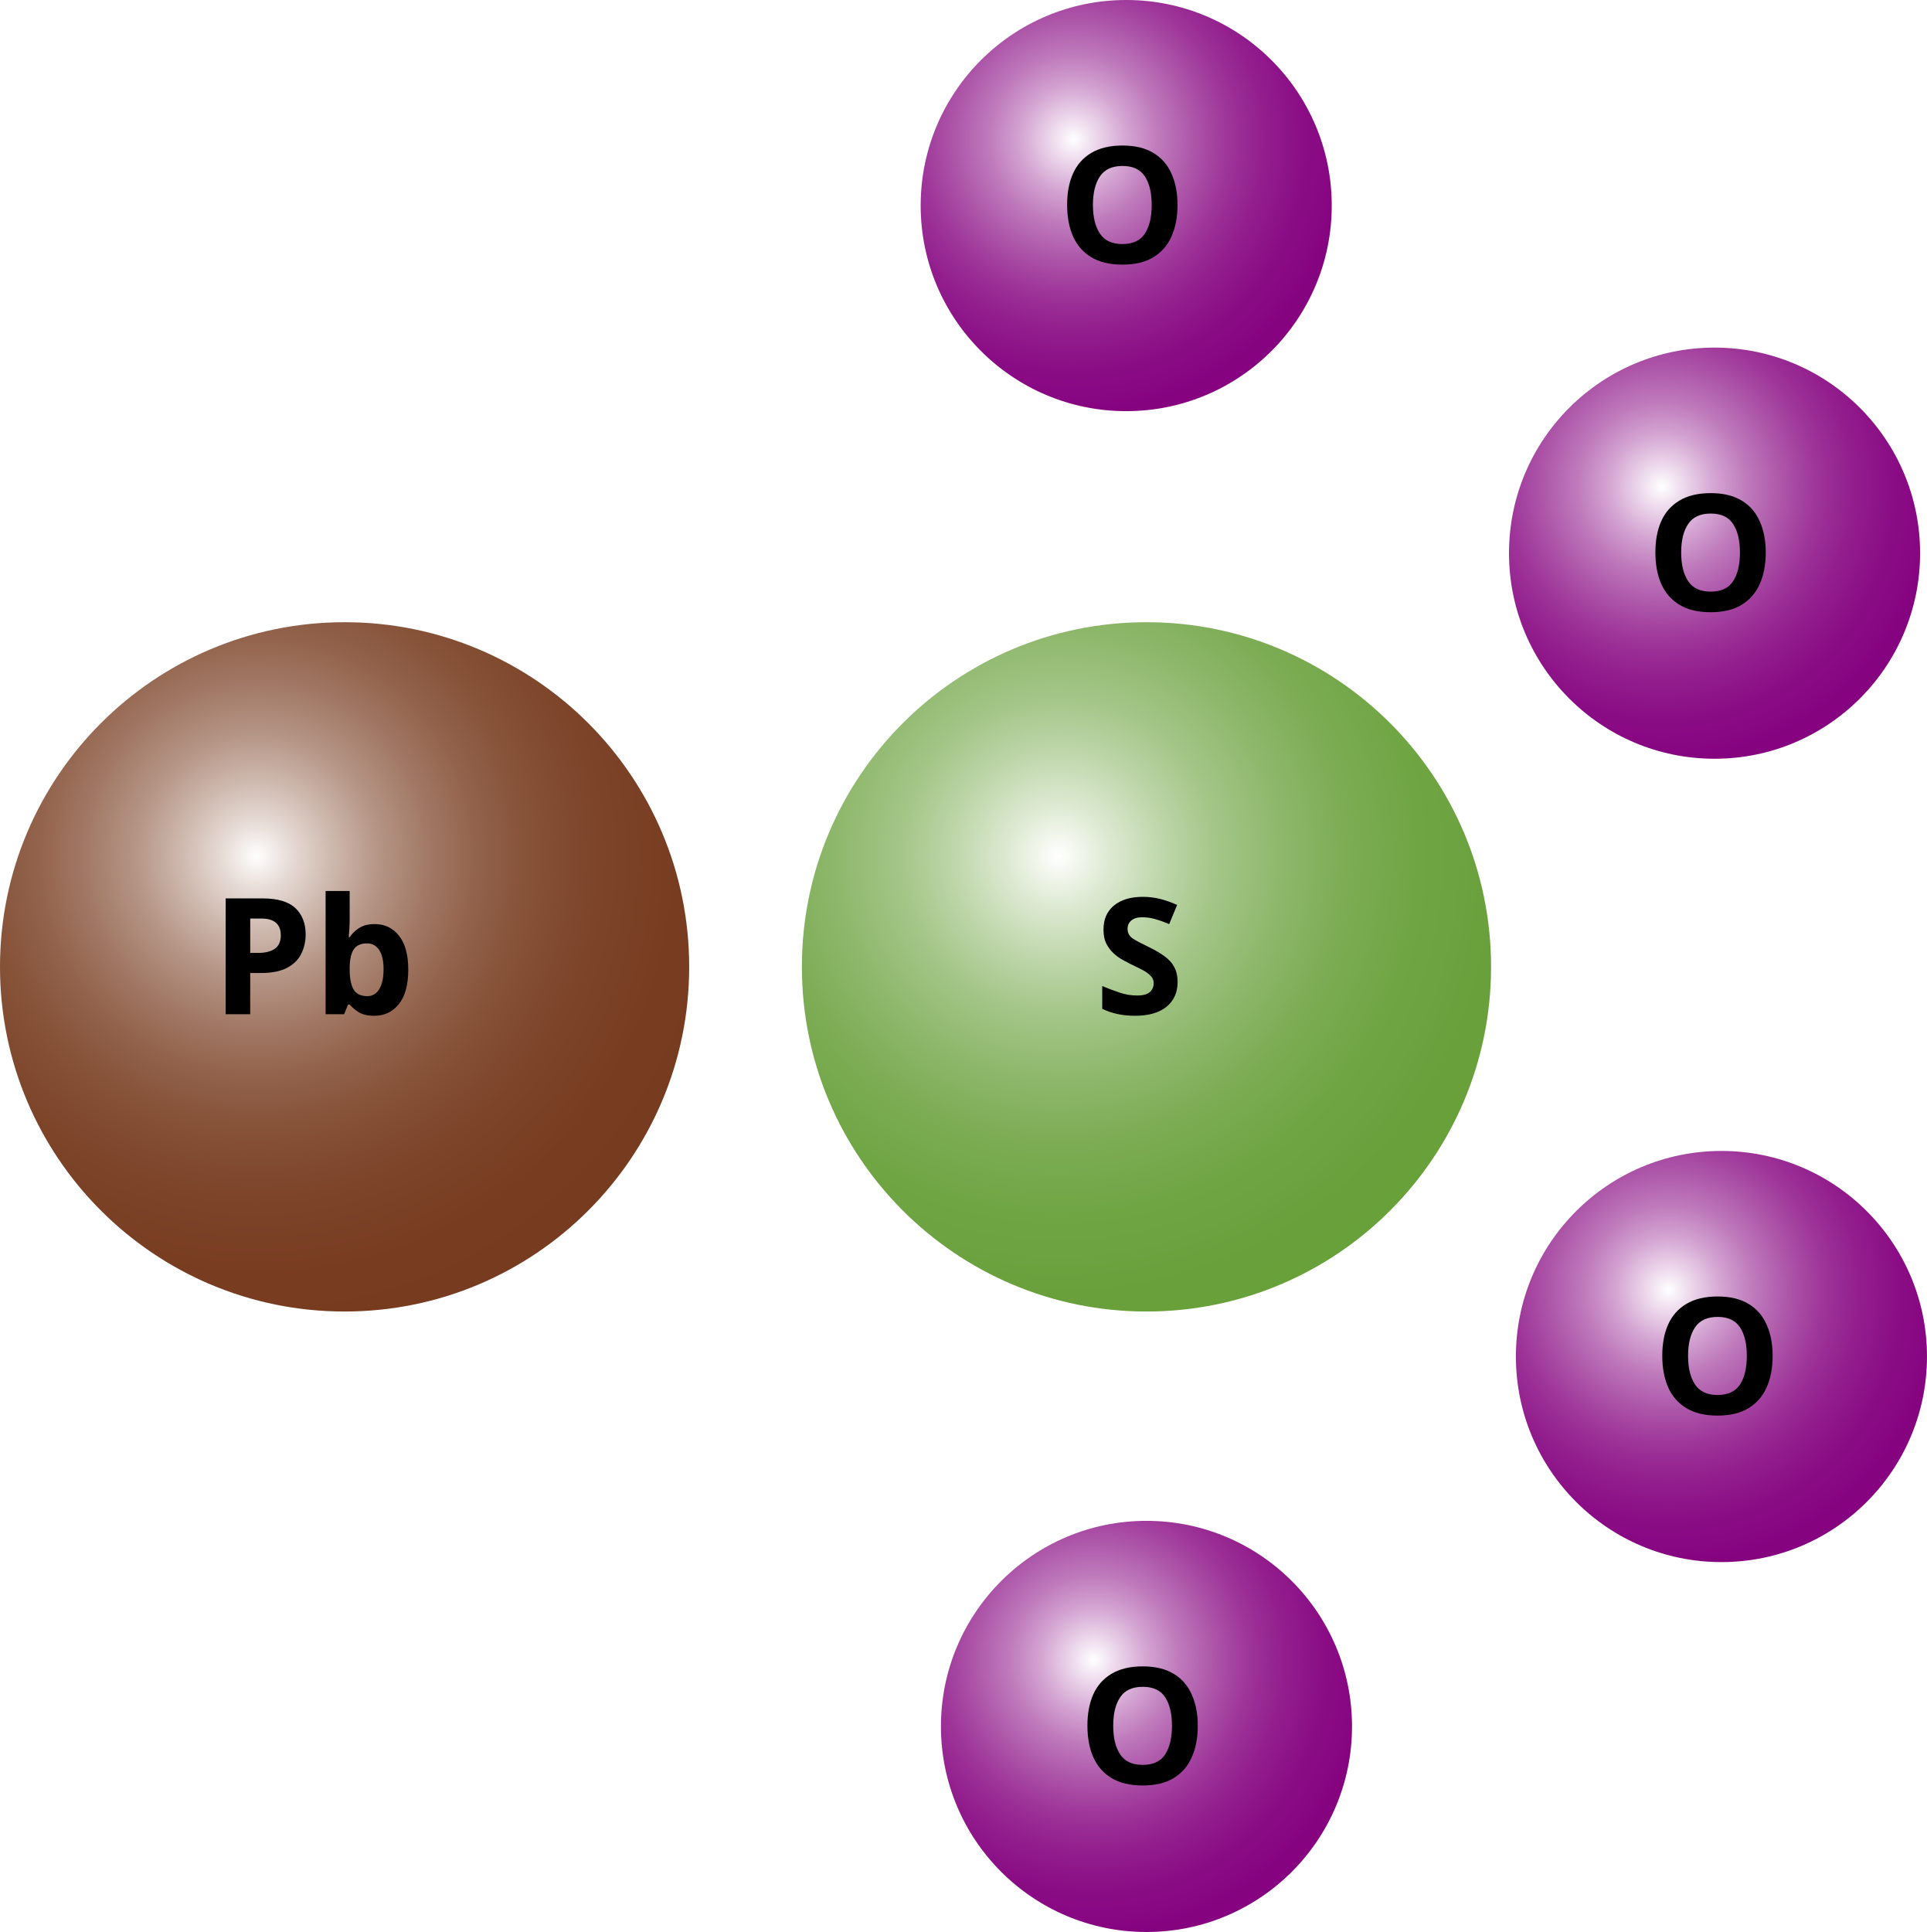
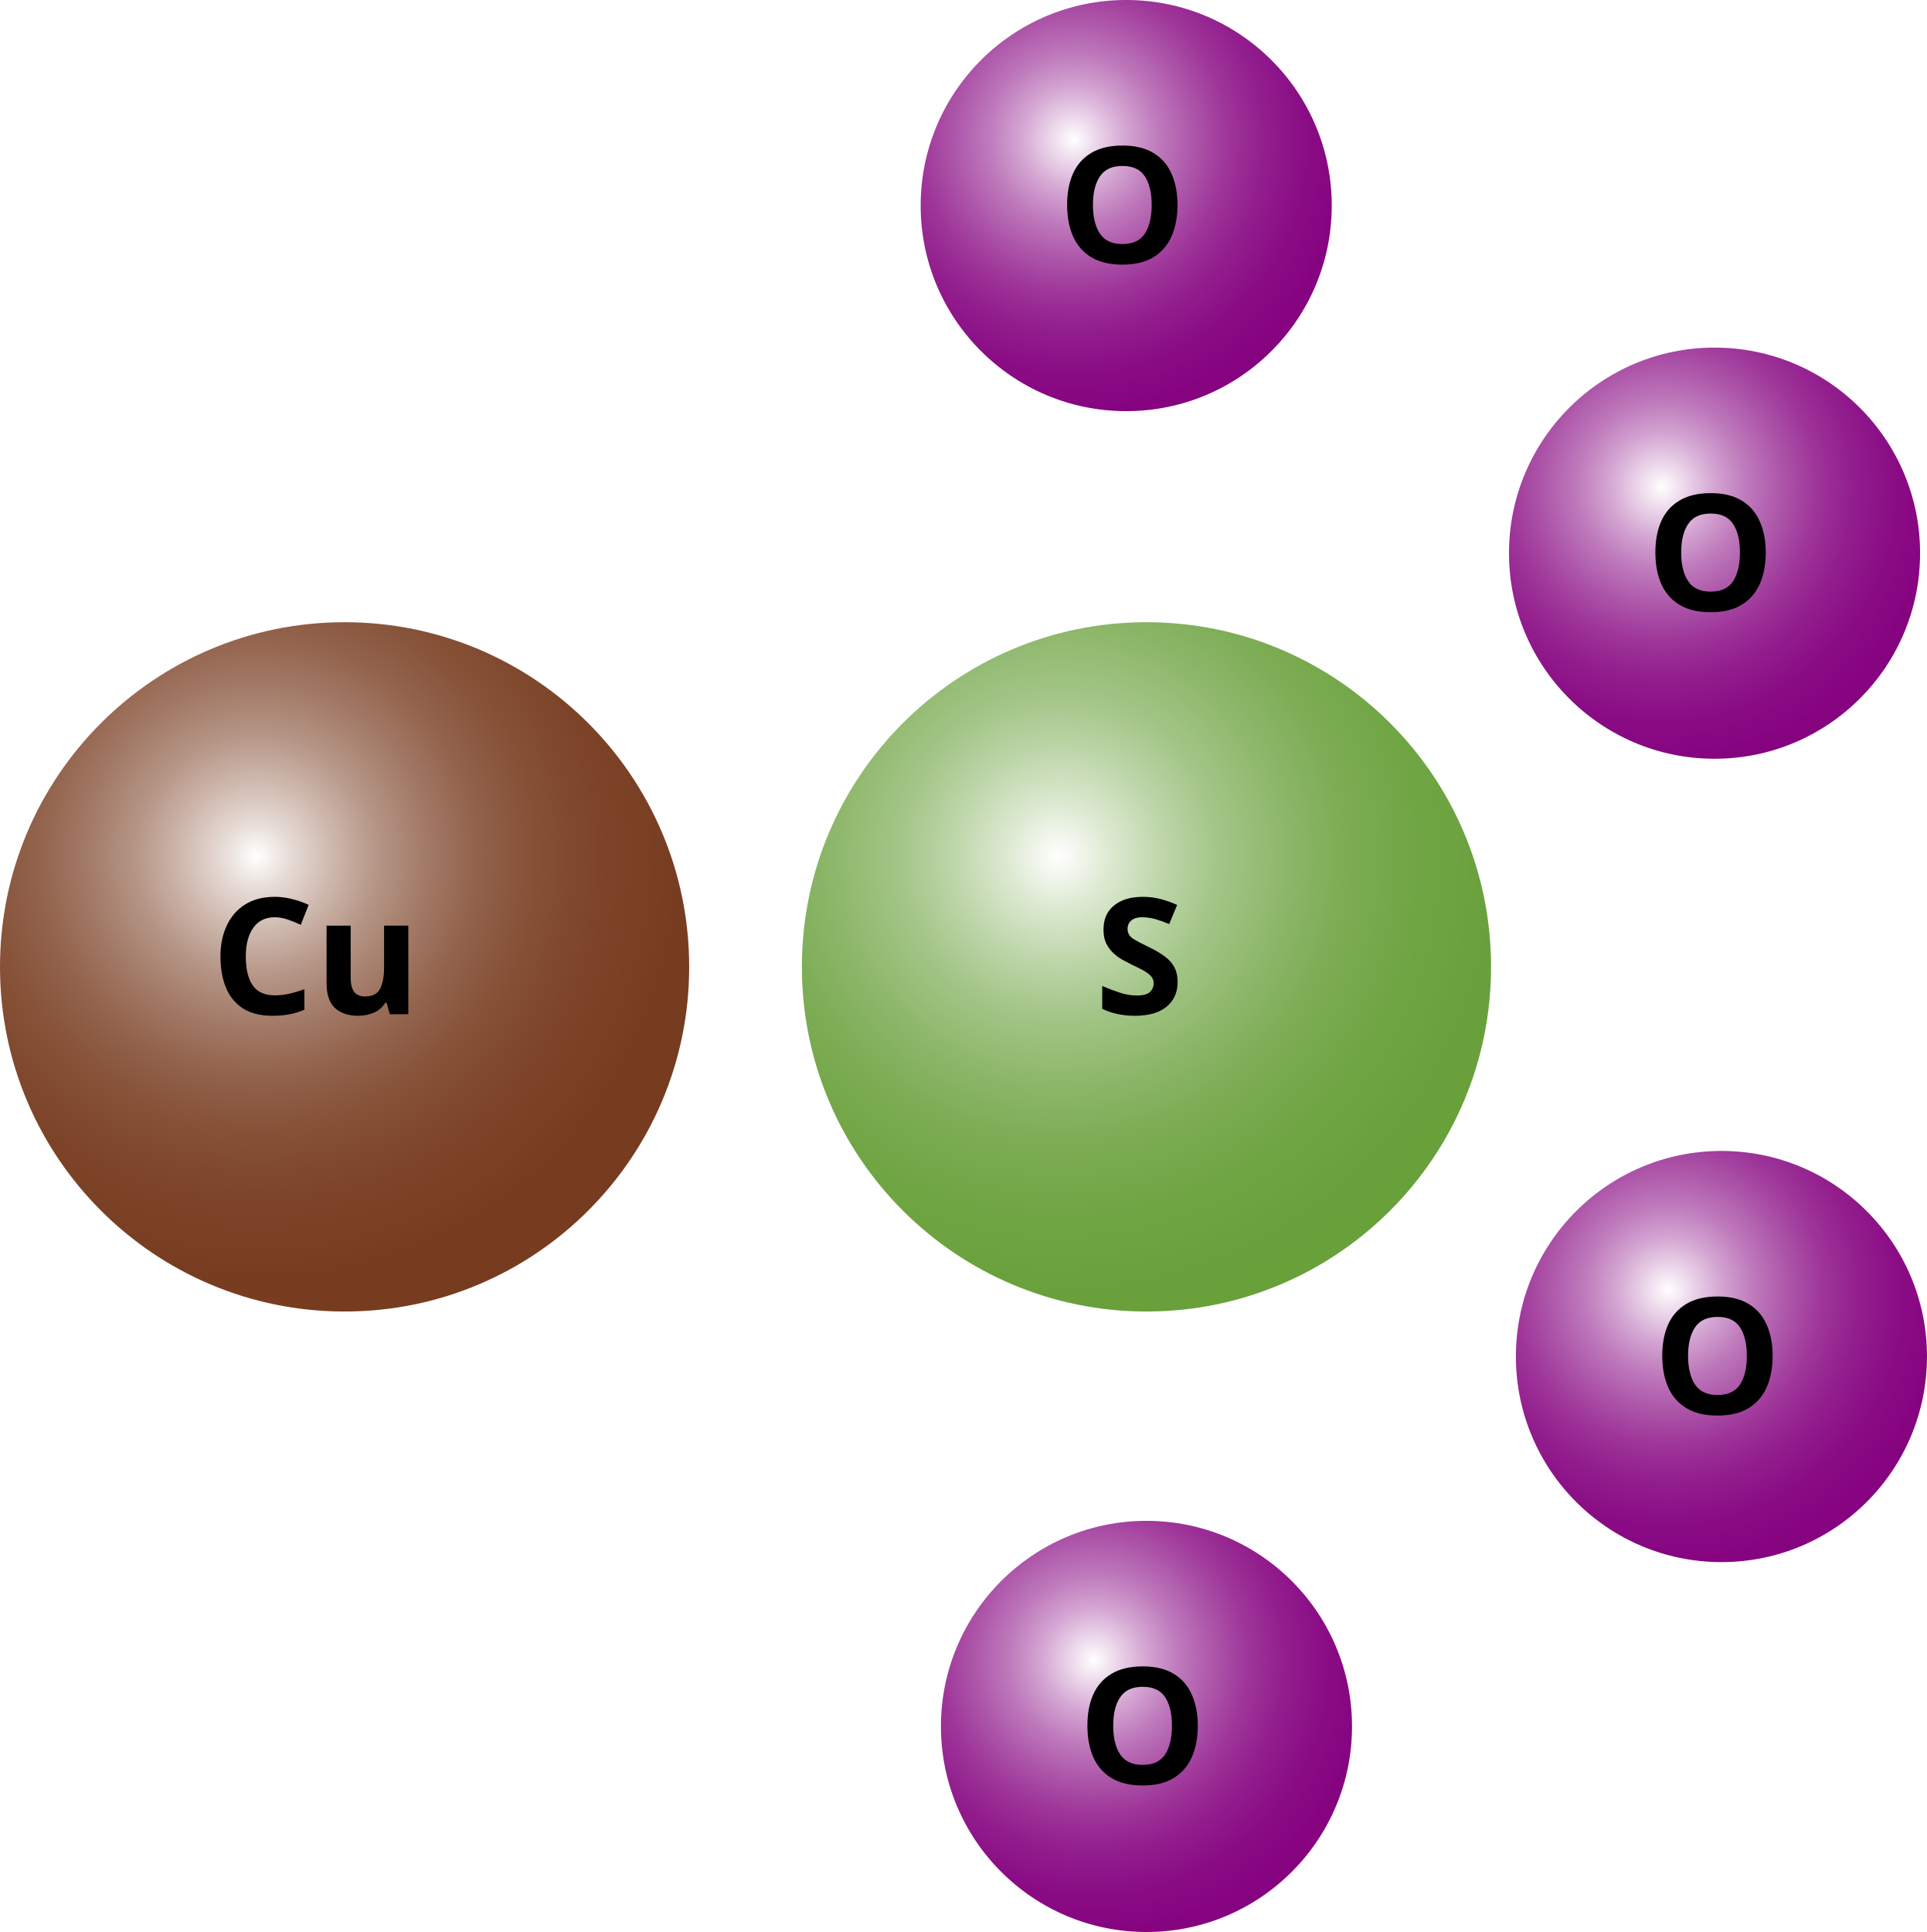
<svg xmlns="http://www.w3.org/2000/svg" xmlns:xlink="http://www.w3.org/1999/xlink" viewBox="0 0 190.12 190.59">
  <defs>
    <style>.cls-1{fill:url(#radial-gradient);}.cls-2{font-size:16px;font-family:Montserrat-Bold, Montserrat;font-weight:700;}.cls-3{fill:url(#radial-gradient-2);}.cls-4{fill:url(#radial-gradient-3);}.cls-5{fill:url(#radial-gradient-4);}.cls-6{fill:url(#radial-gradient-5);}.cls-7{fill:url(#radial-gradient-6);}</style>
    <radialGradient id="radial-gradient" cx="104.44" cy="84.45" r="54.55" gradientUnits="userSpaceOnUse">
      <stop offset="0" stop-color="#fff" />
      <stop offset="0.09" stop-color="#deead3" />
      <stop offset="0.19" stop-color="#bed6aa" />
      <stop offset="0.29" stop-color="#a3c587" />
      <stop offset="0.41" stop-color="#8db76a" />
      <stop offset="0.52" stop-color="#7cac54" />
      <stop offset="0.65" stop-color="#70a544" />
      <stop offset="0.8" stop-color="#69a03b" />
      <stop offset="1" stop-color="#679f38" />
    </radialGradient>
    <radialGradient id="radial-gradient-2" cx="25.31" cy="84.45" r="54.55" gradientUnits="userSpaceOnUse">
      <stop offset="0" stop-color="#fff" />
      <stop offset="0.06" stop-color="#e7dcd7" />
      <stop offset="0.14" stop-color="#cdb7ac" />
      <stop offset="0.22" stop-color="#b59586" />
      <stop offset="0.31" stop-color="#a27966" />
      <stop offset="0.4" stop-color="#92624b" />
      <stop offset="0.5" stop-color="#855137" />
      <stop offset="0.62" stop-color="#7d4429" />
      <stop offset="0.76" stop-color="#783d21" />
      <stop offset="1" stop-color="#763b1e" />
    </radialGradient>
    <radialGradient id="radial-gradient-3" cx="107.71" cy="26.24" r="29.84" gradientTransform="translate(-11.48 -14.84) scale(1.09 1.09)" gradientUnits="userSpaceOnUse">
      <stop offset="0" stop-color="#fff" />
      <stop offset="0.07" stop-color="#ecd7eb" />
      <stop offset="0.16" stop-color="#d4a5d2" />
      <stop offset="0.26" stop-color="#be79bb" />
      <stop offset="0.37" stop-color="#ac54a8" />
      <stop offset="0.47" stop-color="#9e3599" />
      <stop offset="0.58" stop-color="#921e8d" />
      <stop offset="0.7" stop-color="#8a0d85" />
      <stop offset="0.83" stop-color="#860380" />
      <stop offset="1" stop-color="#84007e" />
    </radialGradient>
    <radialGradient id="radial-gradient-4" cx="160.95" cy="57.68" r="29.84" xlink:href="#radial-gradient-3" />
    <radialGradient id="radial-gradient-5" cx="109.54" cy="163.85" r="29.84" xlink:href="#radial-gradient-3" />
    <radialGradient id="radial-gradient-6" cx="161.57" cy="130.38" r="29.84" xlink:href="#radial-gradient-3" />
  </defs>
  <g id="Layer_2" data-name="Layer 2">
    <g id="portrait">
      <g id="BlueVitriol">
        <circle class="cls-1" cx="113.12" cy="95.38" r="34" />
        <g id="Submit">
          <text class="cls-2" transform="translate(108.02 100.05)">S</text>
        </g>
        <circle class="cls-3" cx="34" cy="95.38" r="34" />
        <g id="Submit-2" data-name="Submit">
-           <text class="cls-2" transform="translate(20.83 100.05)">Pb</text>
+           <text class="cls-2" transform="translate(20.83 100.05)">Cu</text>
        </g>
        <circle class="cls-4" cx="111.12" cy="20.28" r="20.28" />
        <g id="Submit-3" data-name="Submit">
          <text class="cls-2" transform="translate(104.37 25.95)">O</text>
        </g>
        <circle class="cls-5" cx="169.17" cy="54.57" r="20.28" />
        <g id="Submit-4" data-name="Submit">
          <text class="cls-2" transform="translate(162.41 60.24)">O</text>
        </g>
        <circle class="cls-6" cx="113.12" cy="170.31" r="20.28" />
        <g id="Submit-5" data-name="Submit">
          <text class="cls-2" transform="translate(106.37 175.98)">O</text>
        </g>
        <circle class="cls-7" cx="169.85" cy="133.82" r="20.28" />
        <g id="Submit-6" data-name="Submit">
          <text class="cls-2" transform="translate(163.09 139.49)">O</text>
        </g>
      </g>
    </g>
  </g>
</svg>
